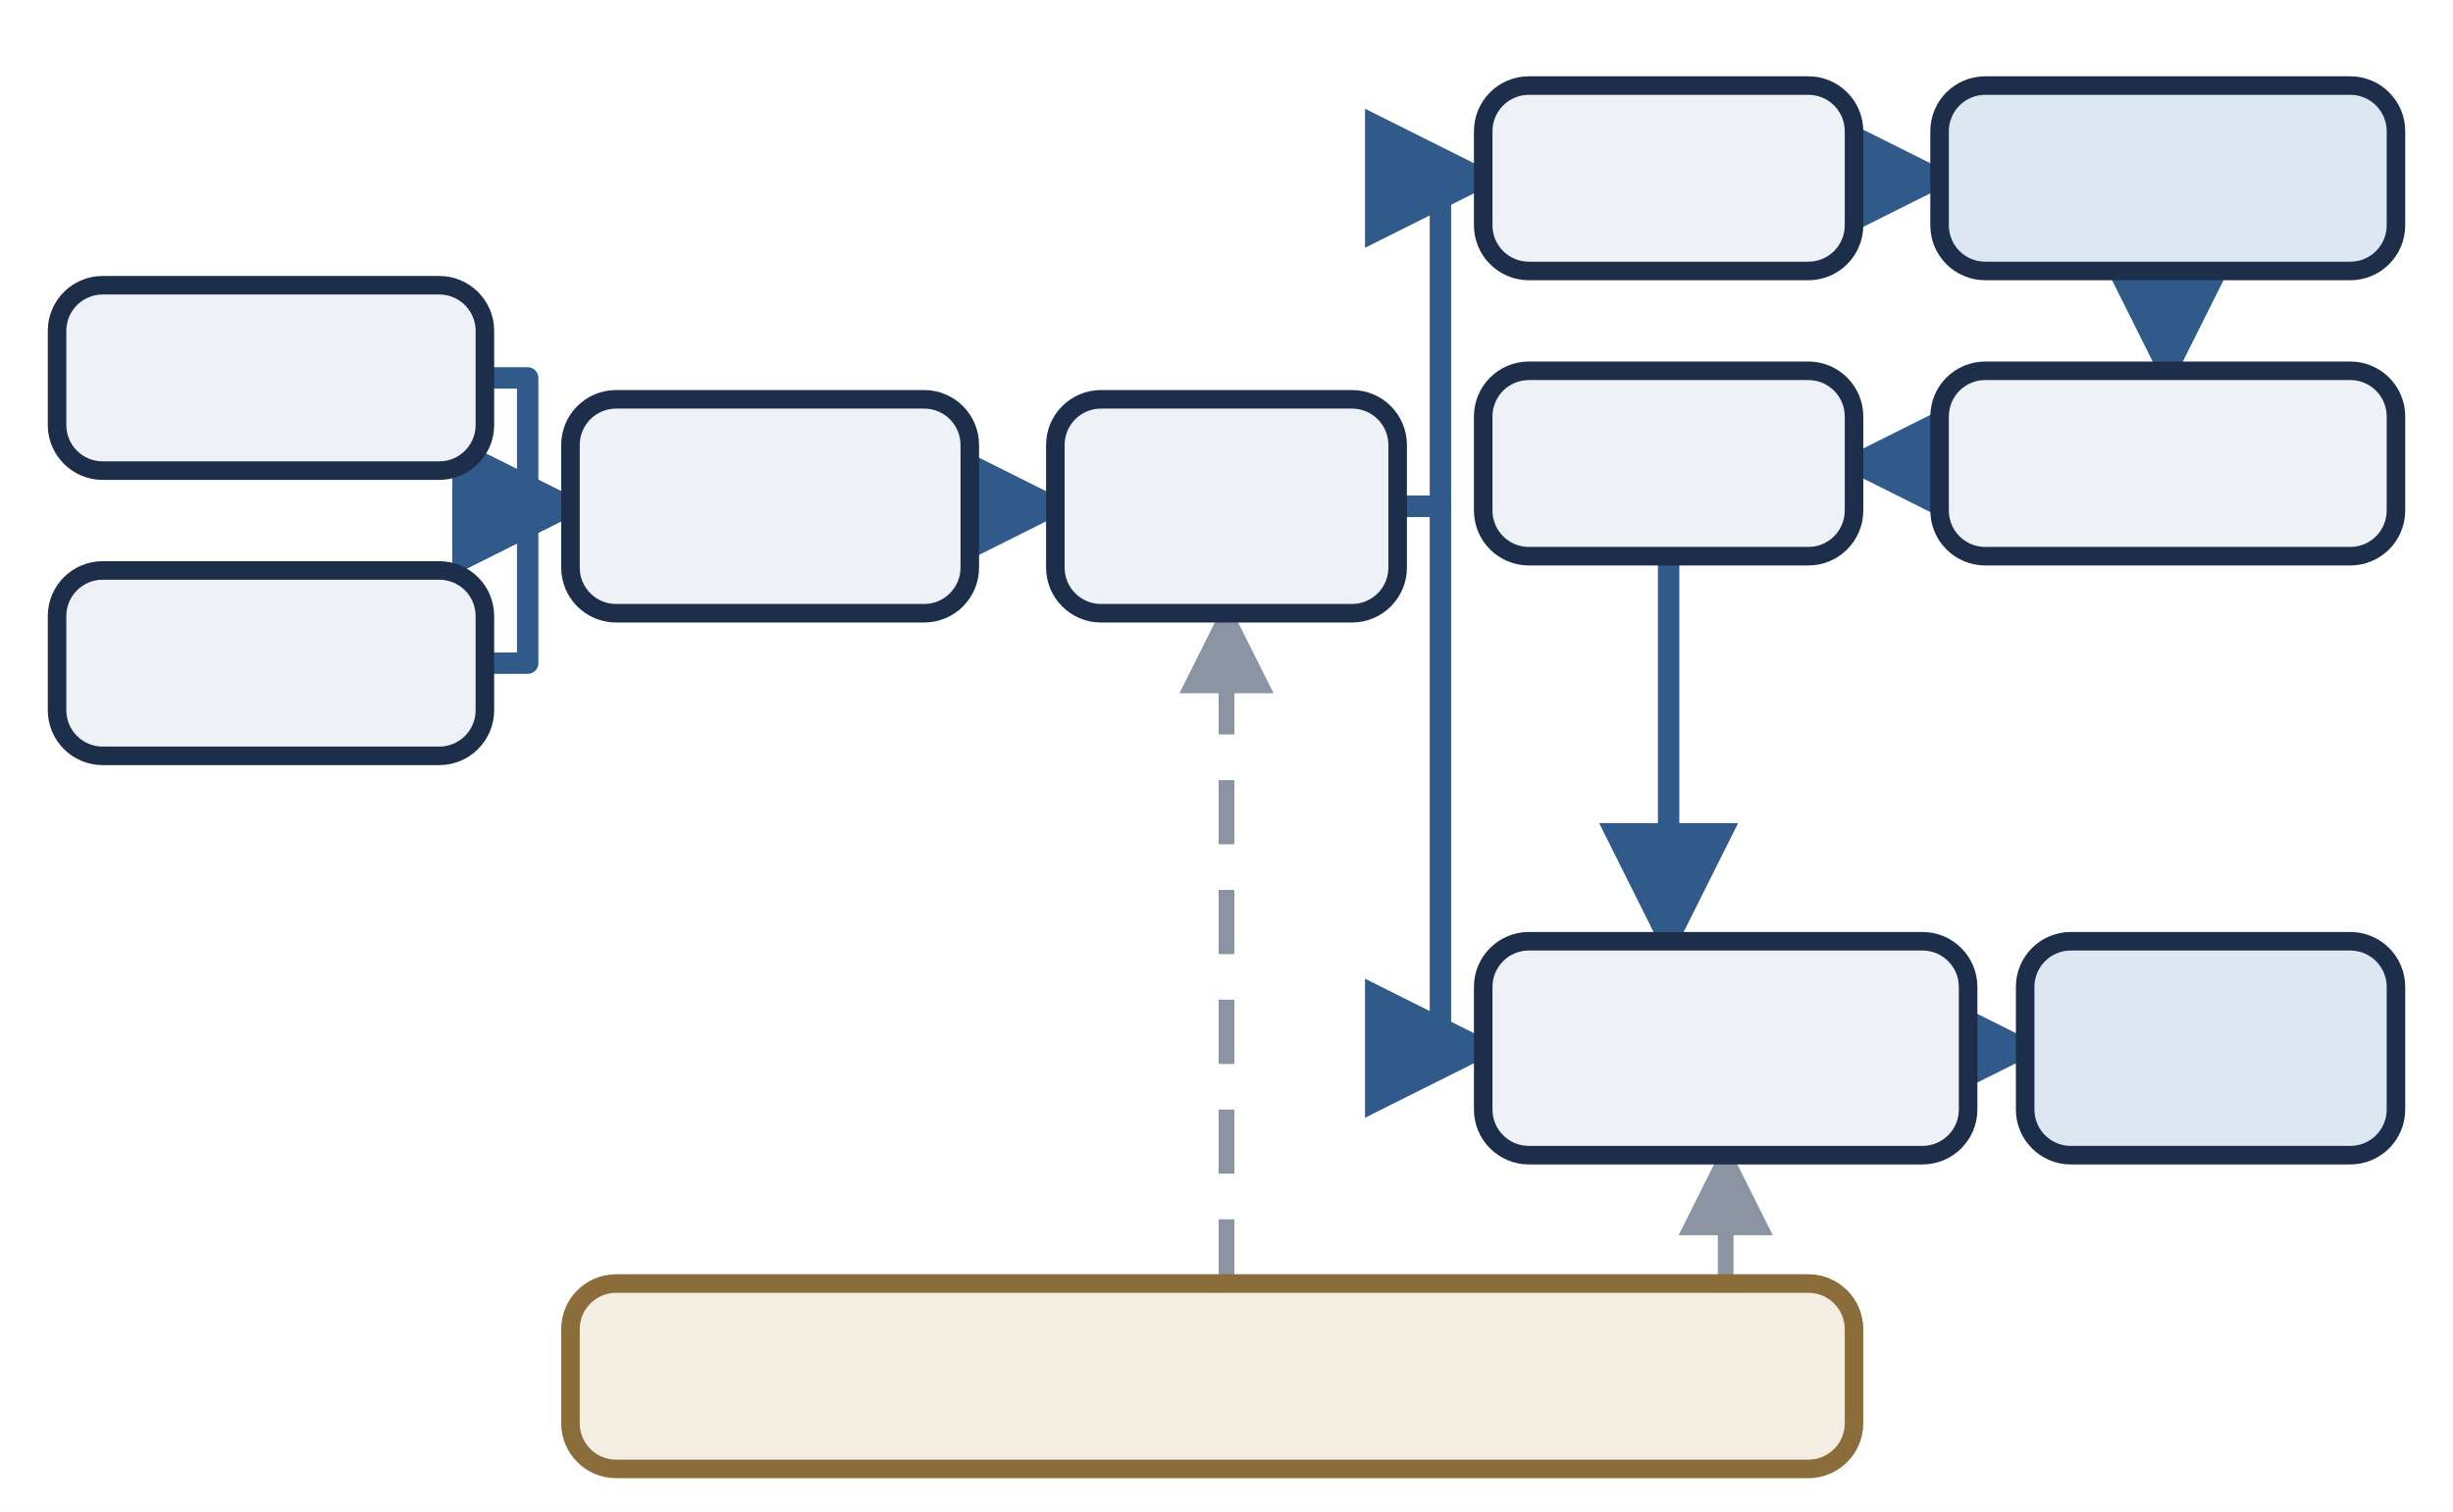
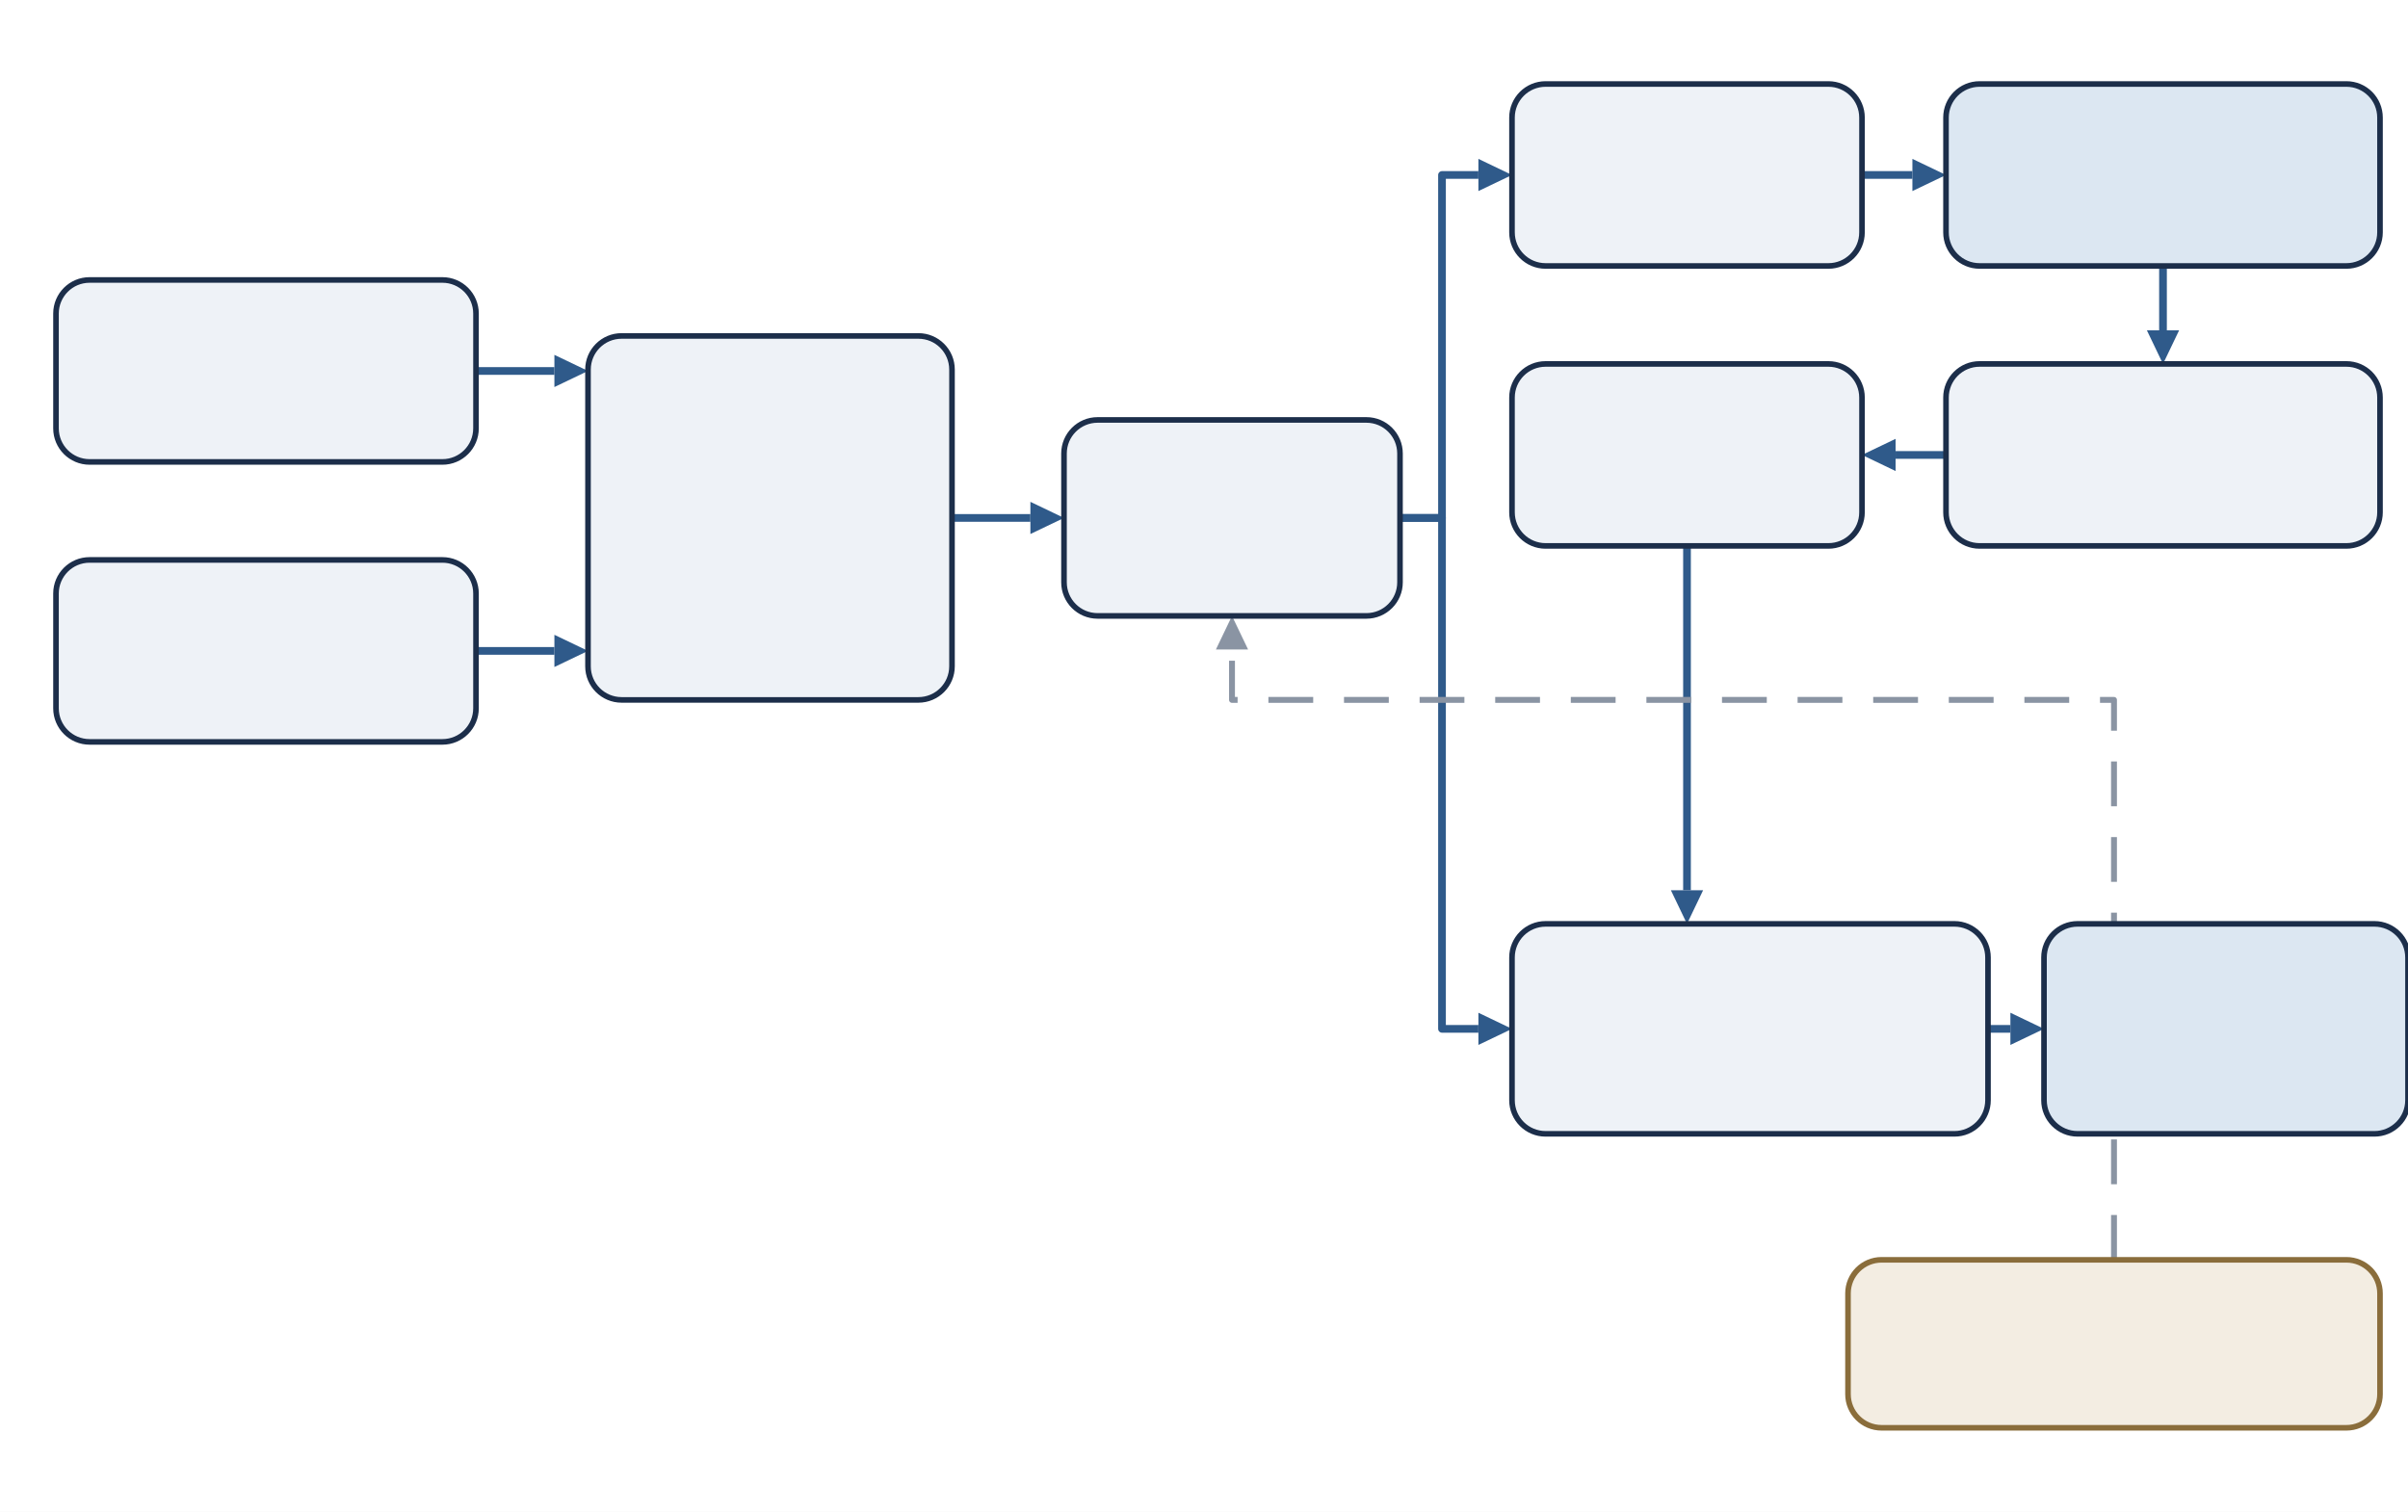
- <svg xmlns="http://www.w3.org/2000/svg" width="172" height="106" viewBox="0 0 172 106">
-   <defs>
-     <marker id="arrow" viewBox="0 0 10 10" refX="8.5" refY="5" markerWidth="6.5" markerHeight="6.5" orient="auto-start-reverse">
-       <path d="M0,0 L10,5 L0,10 z" fill="#2f5a8a" />
-     </marker>
-     <marker id="arrowd" viewBox="0 0 10 10" refX="8.5" refY="5" markerWidth="6" markerHeight="6" orient="auto-start-reverse">
-       <path d="M0,0 L10,5 L0,10 z" fill="#8a94a3" />
-     </marker>
-   </defs>
-   <rect x="0" y="0" width="172" height="106" fill="#ffffff" />
-   <path d="M34,26.5 L37,26.5 L37,35.5 L40,35.5" fill="none" stroke="#2f5a8a" stroke-width="1.5" marker-end="url(#arrow)" stroke-linejoin="round" />
-   <path d="M34,46.5 L37,46.5 L37,35.5 L40,35.5" fill="none" stroke="#2f5a8a" stroke-width="1.5" marker-end="url(#arrow)" stroke-linejoin="round" />
-   <path d="M68,35.5 L74,35.5" fill="none" stroke="#2f5a8a" stroke-width="1.5" marker-end="url(#arrow)" stroke-linejoin="round" />
-   <path d="M98,35.5 L101,35.5 L101,12.5 L104,12.5" fill="none" stroke="#2f5a8a" stroke-width="1.5" marker-end="url(#arrow)" stroke-linejoin="round" />
-   <path d="M98,35.5 L101,35.5 L101,73.5 L104,73.5" fill="none" stroke="#2f5a8a" stroke-width="1.5" marker-end="url(#arrow)" stroke-linejoin="round" />
-   <path d="M130,12.5 L136,12.5" fill="none" stroke="#2f5a8a" stroke-width="1.5" marker-end="url(#arrow)" stroke-linejoin="round" />
-   <path d="M152,19 L152,26" fill="none" stroke="#2f5a8a" stroke-width="1.5" marker-end="url(#arrow)" stroke-linejoin="round" />
-   <path d="M136,32.5 L130,32.5" fill="none" stroke="#2f5a8a" stroke-width="1.5" marker-end="url(#arrow)" stroke-linejoin="round" />
-   <path d="M117,39 L117,66" fill="none" stroke="#2f5a8a" stroke-width="1.5" marker-end="url(#arrow)" stroke-linejoin="round" />
-   <path d="M138,73.5 L142,73.5" fill="none" stroke="#2f5a8a" stroke-width="1.5" marker-end="url(#arrow)" stroke-linejoin="round" />
-   <path d="M86,90 L86,43" fill="none" stroke="#8a94a3" stroke-width="1.1" stroke-dasharray="4.5,3.2" marker-end="url(#arrowd)" stroke-linejoin="round" />
-   <path d="M121,90 L121,81" fill="none" stroke="#8a94a3" stroke-width="1.1" stroke-dasharray="4.5,3.2" marker-end="url(#arrowd)" stroke-linejoin="round" />
-   <rect x="4" y="20" width="30" height="13" rx="3.2" fill="#eef2f7" stroke="#1c2e4a" stroke-width="1.3" />
-   <rect x="4" y="40" width="30" height="13" rx="3.2" fill="#eef2f7" stroke="#1c2e4a" stroke-width="1.3" />
-   <rect x="40" y="28" width="28" height="15" rx="3.2" fill="#eef2f7" stroke="#1c2e4a" stroke-width="1.3" />
-   <rect x="74" y="28" width="24" height="15" rx="3.2" fill="#eef2f7" stroke="#1c2e4a" stroke-width="1.3" />
-   <rect x="104" y="6" width="26" height="13" rx="3.2" fill="#eef2f7" stroke="#1c2e4a" stroke-width="1.3" />
-   <rect x="136" y="6" width="32" height="13" rx="3.2" fill="#dce7f2" stroke="#1c2e4a" stroke-width="1.3" />
-   <rect x="136" y="26" width="32" height="13" rx="3.2" fill="#eef2f7" stroke="#1c2e4a" stroke-width="1.3" />
-   <rect x="104" y="26" width="26" height="13" rx="3.2" fill="#eef2f7" stroke="#1c2e4a" stroke-width="1.3" />
-   <rect x="104" y="66" width="34" height="15" rx="3.2" fill="#eef2f7" stroke="#1c2e4a" stroke-width="1.3" />
-   <rect x="142" y="66" width="26" height="15" rx="3.2" fill="#dce7f2" stroke="#1c2e4a" stroke-width="1.3" />
-   <rect x="40" y="90" width="90" height="13" rx="3.2" fill="#f3ede2" stroke="#8a6d3b" stroke-width="1.3" />
+ <svg xmlns="http://www.w3.org/2000/svg" width="172" height="108" viewBox="0 0 172 108">
+   <rect x="0" y="0" width="172" height="108" fill="#ffffff" />
+   <path d="M34,26.5 L39.6,26.5" fill="none" stroke="#2f5a8a" stroke-width="0.55" stroke-linejoin="round" />
+   <polygon points="42,26.5 39.60,27.65 39.60,25.35" fill="#2f5a8a" />
+   <path d="M34,46.5 L39.6,46.5" fill="none" stroke="#2f5a8a" stroke-width="0.55" stroke-linejoin="round" />
+   <polygon points="42,46.5 39.60,47.65 39.60,45.35" fill="#2f5a8a" />
+   <path d="M68,37 L73.6,37.0" fill="none" stroke="#2f5a8a" stroke-width="0.55" stroke-linejoin="round" />
+   <polygon points="76,37 73.60,38.15 73.60,35.85" fill="#2f5a8a" />
+   <path d="M100,37 L103,37 L103,12.5 L105.6,12.5" fill="none" stroke="#2f5a8a" stroke-width="0.55" stroke-linejoin="round" />
+   <polygon points="108,12.5 105.60,13.65 105.60,11.35" fill="#2f5a8a" />
+   <path d="M100,37 L103,37 L103,73.5 L105.6,73.5" fill="none" stroke="#2f5a8a" stroke-width="0.55" stroke-linejoin="round" />
+   <polygon points="108,73.5 105.60,74.65 105.60,72.35" fill="#2f5a8a" />
+   <path d="M133,12.5 L136.6,12.5" fill="none" stroke="#2f5a8a" stroke-width="0.55" stroke-linejoin="round" />
+   <polygon points="139,12.5 136.60,13.65 136.60,11.35" fill="#2f5a8a" />
+   <path d="M154.5,19 L154.5,23.6" fill="none" stroke="#2f5a8a" stroke-width="0.55" stroke-linejoin="round" />
+   <polygon points="154.5,26 153.35,23.60 155.65,23.60" fill="#2f5a8a" />
+   <path d="M139,32.5 L135.4,32.5" fill="none" stroke="#2f5a8a" stroke-width="0.55" stroke-linejoin="round" />
+   <polygon points="133,32.5 135.40,31.35 135.40,33.65" fill="#2f5a8a" />
+   <path d="M120.5,39 L120.5,63.6" fill="none" stroke="#2f5a8a" stroke-width="0.55" stroke-linejoin="round" />
+   <polygon points="120.5,66 119.35,63.60 121.65,63.60" fill="#2f5a8a" />
+   <path d="M142,73.5 L143.6,73.5" fill="none" stroke="#2f5a8a" stroke-width="0.55" stroke-linejoin="round" />
+   <polygon points="146,73.5 143.60,74.65 143.60,72.35" fill="#2f5a8a" />
+   <path d="M151,90 L151,50 L88,50 L88.0,46.4" fill="none" stroke="#8a94a3" stroke-width="0.42" stroke-dasharray="3.2,2.2" stroke-linejoin="round" />
+   <polygon points="88,44 89.15,46.40 86.85,46.40" fill="#8a94a3" />
+   <rect x="4" y="20" width="30" height="13" rx="2.4" fill="#eef2f7" stroke="#1c2e4a" stroke-width="0.4" />
+   <rect x="4" y="40" width="30" height="13" rx="2.4" fill="#eef2f7" stroke="#1c2e4a" stroke-width="0.4" />
+   <rect x="42" y="24" width="26" height="26" rx="2.4" fill="#eef2f7" stroke="#1c2e4a" stroke-width="0.4" />
+   <rect x="76" y="30" width="24" height="14" rx="2.4" fill="#eef2f7" stroke="#1c2e4a" stroke-width="0.4" />
+   <rect x="108" y="6" width="25" height="13" rx="2.4" fill="#eef2f7" stroke="#1c2e4a" stroke-width="0.4" />
+   <rect x="139" y="6" width="31" height="13" rx="2.4" fill="#dce7f2" stroke="#1c2e4a" stroke-width="0.4" />
+   <rect x="139" y="26" width="31" height="13" rx="2.4" fill="#eef2f7" stroke="#1c2e4a" stroke-width="0.4" />
+   <rect x="108" y="26" width="25" height="13" rx="2.4" fill="#eef2f7" stroke="#1c2e4a" stroke-width="0.4" />
+   <rect x="108" y="66" width="34" height="15" rx="2.4" fill="#eef2f7" stroke="#1c2e4a" stroke-width="0.4" />
+   <rect x="146" y="66" width="26" height="15" rx="2.4" fill="#dce7f2" stroke="#1c2e4a" stroke-width="0.4" />
+   <rect x="132" y="90" width="38" height="12" rx="2.4" fill="#f3ede2" stroke="#8a6d3b" stroke-width="0.4" />
</svg>
